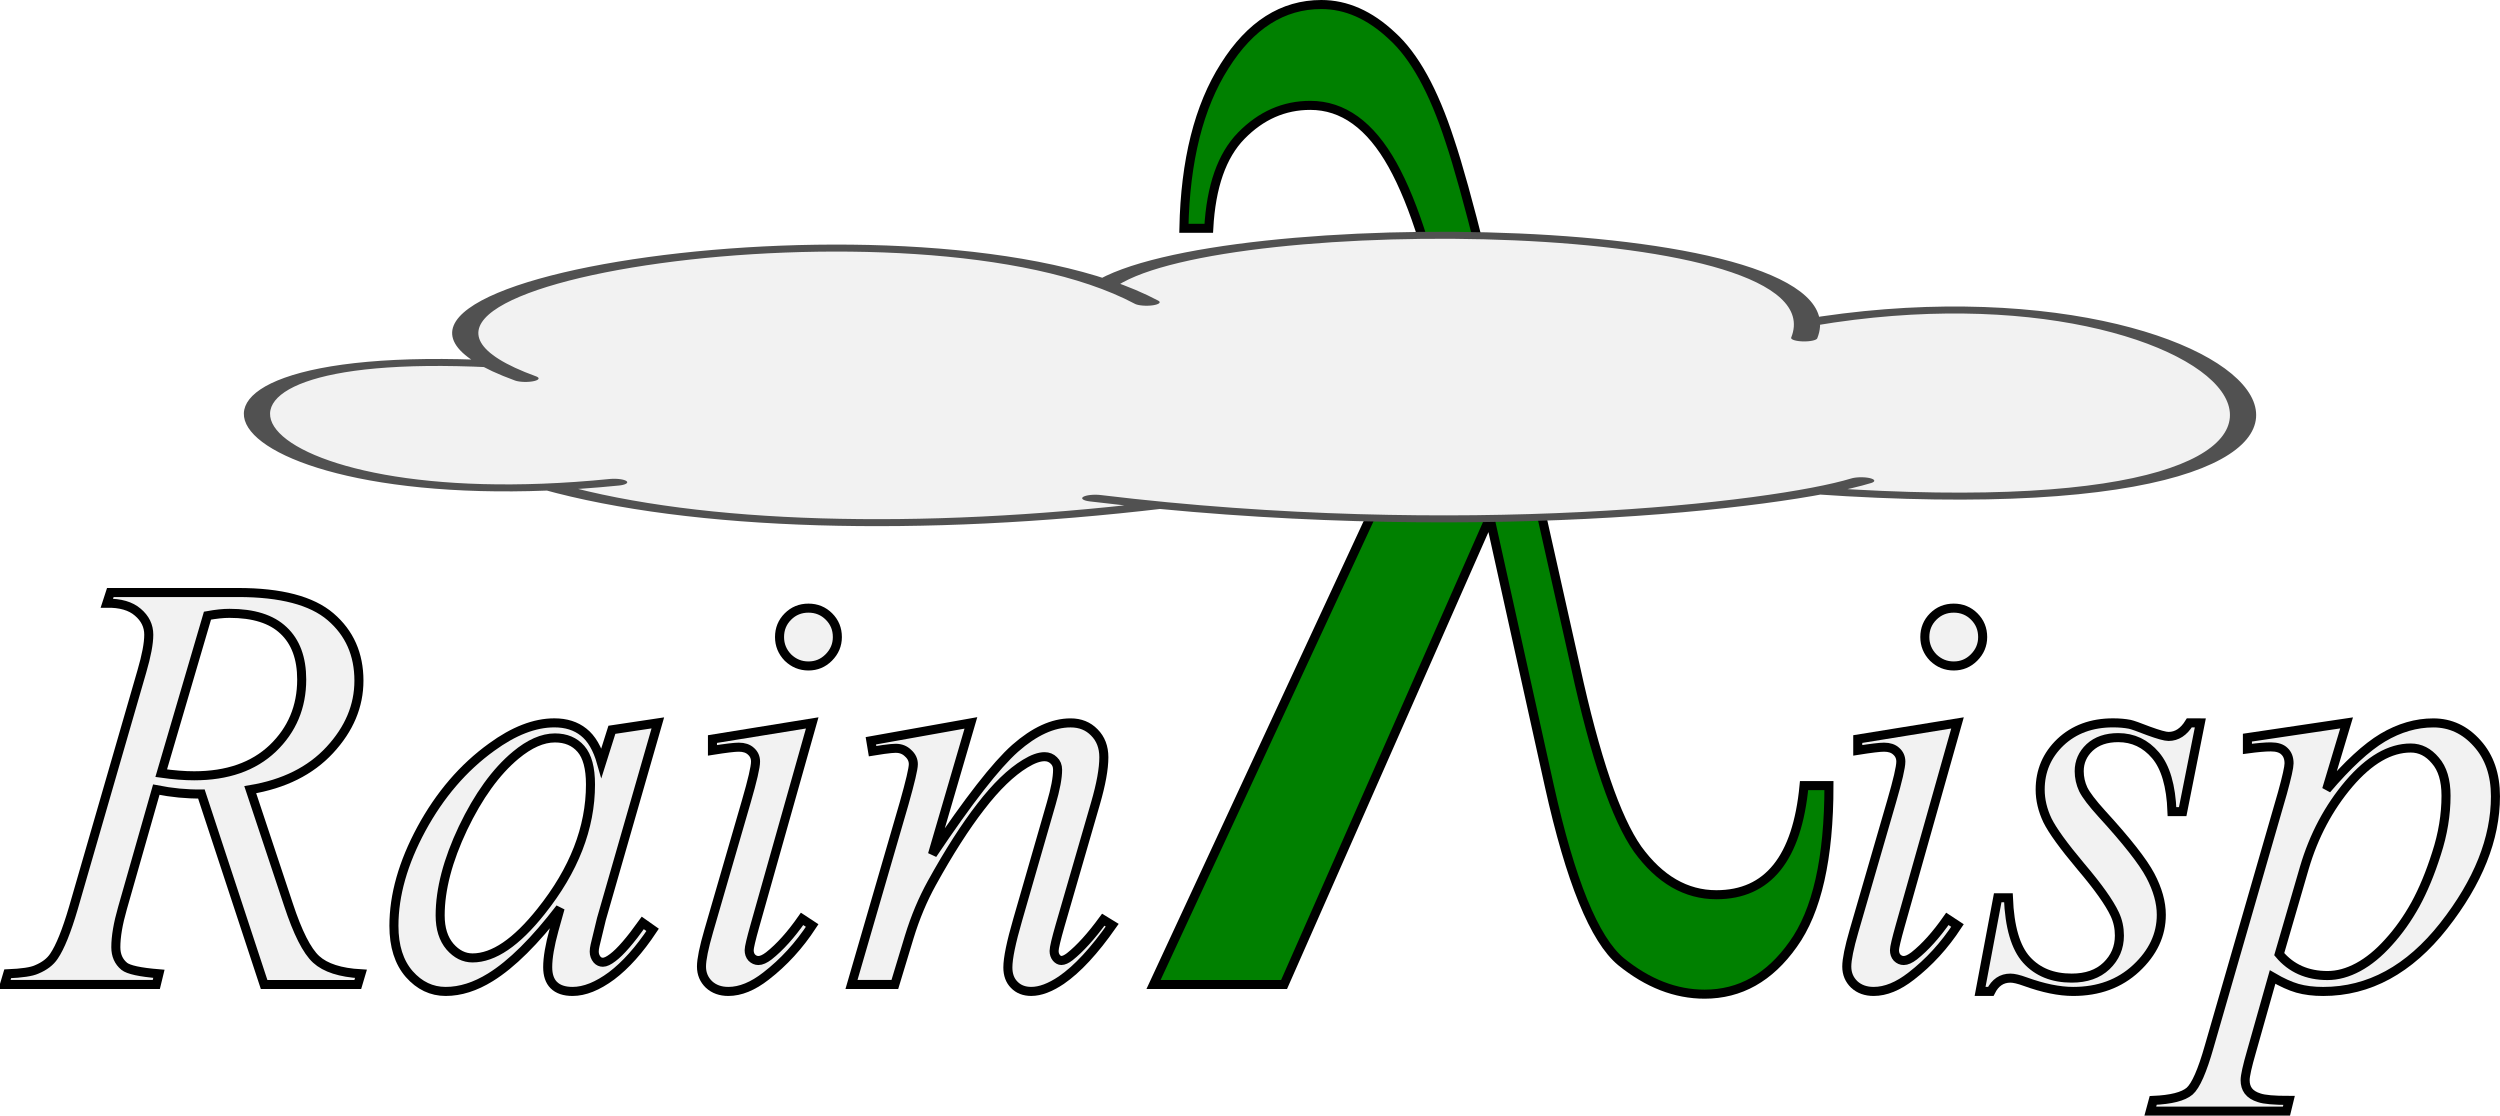
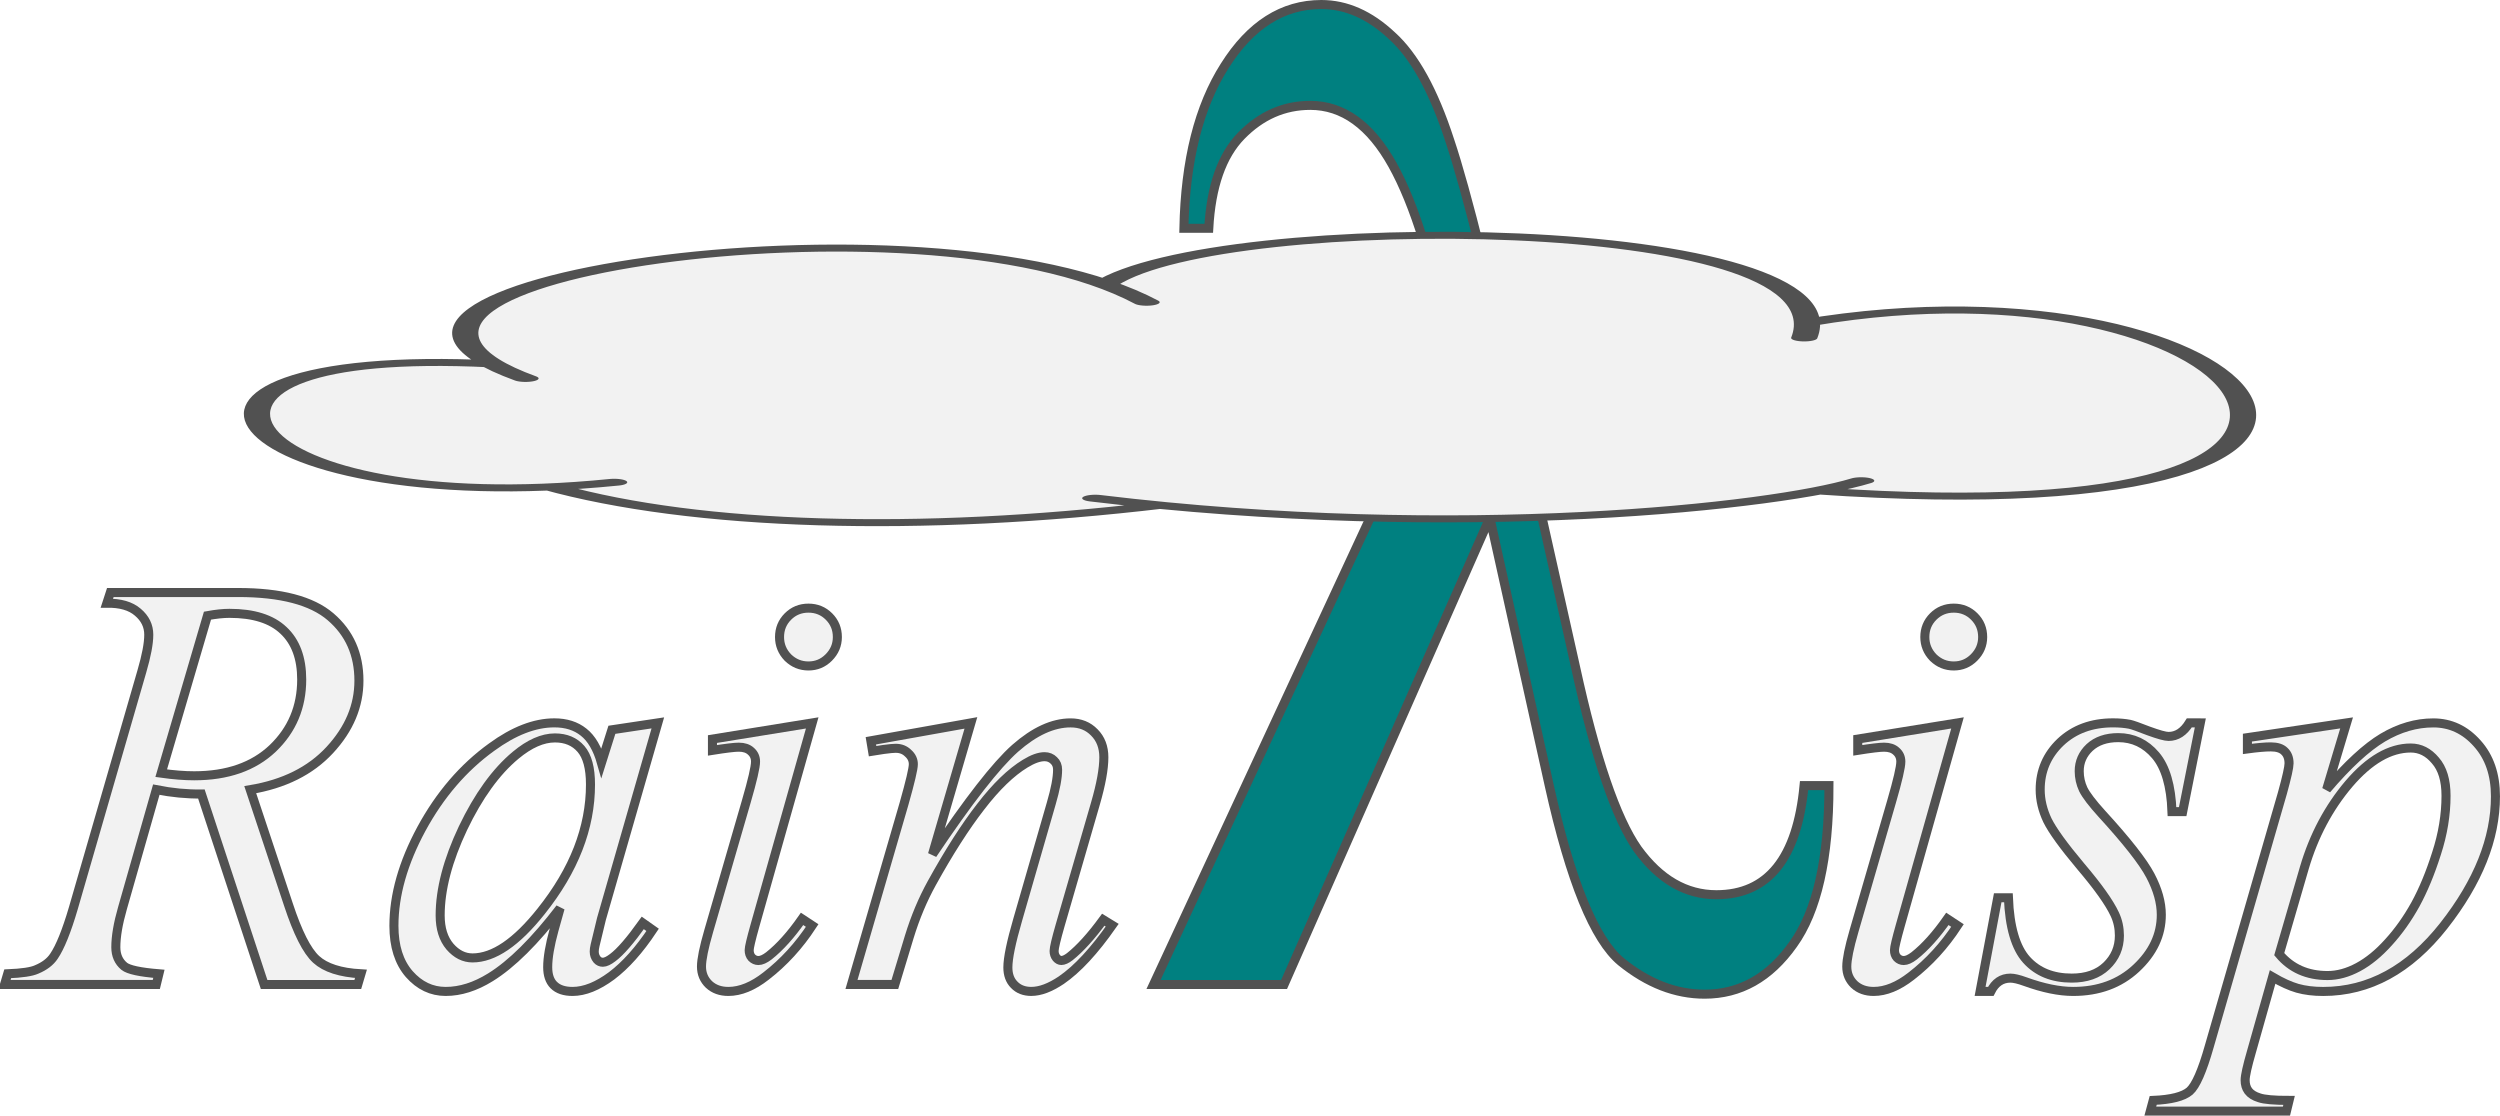
<svg xmlns="http://www.w3.org/2000/svg" xmlns:ns1="https://sketch.io/dtd/" width="148.97mm" height="66.479mm" viewBox="0 0 148.97 66.479" version="1.1" id="svg8">
  <defs id="defs2" />
  <g id="layer1" style="display:inline" transform="translate(-30.51504,-115.2604)">
    <g id="g5009" style="display:inline">
-       <g id="g958">
-         <path d="m 138.017,162.073 h 1.482 q 0,6.502 -2.14,9.465 -2.099,2.963 -5.268,2.963 -2.593,0 -4.979,-1.934 -2.387,-1.975 -4.28,-10.494 l -3.539,-15.967 -12.263,27.819 H 99.251 L 116.864,135.983 q -1.399,-7.366 -3.375,-10.905 -1.975,-3.539 -4.897,-3.539 -2.346,0 -4.115,1.811 -1.728,1.77 -1.934,5.514 h -1.482 q 0.123,-6.049 2.428,-9.671 2.305,-3.663 5.761,-3.663 2.222,0 4.198,1.852 2.016,1.811 3.457,6.255 1.481,4.403 4.568,18.313 l 2.922,13.045 q 1.77,8.107 3.704,10.864 1.975,2.716 4.691,2.716 4.609,0 5.226,-6.502 z" style="font-style:normal;font-variant:normal;font-weight:normal;font-stretch:normal;font-size:192px;line-height:1.25;font-family:'Times New Roman';-inkscape-font-specification:'Times New Roman, Italic';letter-spacing:0px;word-spacing:0px;display:inline;fill:#008000;fill-opacity:1;stroke:#000000;stroke-width:0.539;stroke-miterlimit:4;stroke-dasharray:none;stroke-opacity:1" id="path26" />
-         <g id="g944" style="opacity:0.999;fill:#f2f2f2;fill-opacity:1">
-           <path d="m 46.253,173.925 -3.738,-11.352 q -1.309,0.017 -2.687,-0.258 l -2.015,7.062 q -0.396,1.378 -0.396,2.325 0,0.723 0.5,1.137 0.379,0.31 2.067,0.448 l -0.155,0.637 H 30.785 l 0.189,-0.637 q 1.275,-0.052 1.723,-0.258 0.706,-0.293 1.034,-0.792 0.551,-0.81 1.154,-2.859 l 4.082,-14.108 q 0.413,-1.412 0.413,-2.188 0,-0.792 -0.655,-1.344 -0.637,-0.551 -1.843,-0.534 l 0.207,-0.637 h 7.614 q 3.824,0 5.512,1.447 1.688,1.447 1.688,3.807 0,2.257 -1.74,4.134 -1.723,1.86 -4.737,2.36 l 2.274,6.839 q 0.827,2.515 1.654,3.273 0.827,0.758 2.67,0.861 l -0.189,0.637 z m -6.132,-12.592 q 1.102,0.155 1.964,0.155 2.963,0 4.685,-1.636 1.723,-1.654 1.723,-4.1 0,-1.912 -1.085,-2.928 -1.068,-1.016 -3.221,-1.016 -0.551,0 -1.309,0.138 z" style="font-style:normal;font-weight:normal;font-size:80.367px;line-height:1.25;font-family:sans-serif;letter-spacing:0px;word-spacing:0px;display:inline;fill:#f2f2f2;fill-opacity:1;stroke:#000000;stroke-width:0.539;stroke-miterlimit:4;stroke-dasharray:none;stroke-opacity:1" id="path18" />
-           <path d="m 69.714,158.336 -3.359,11.679 -0.379,1.568 q -0.052,0.224 -0.052,0.379 0,0.276 0.172,0.482 0.138,0.155 0.345,0.155 0.224,0 0.586,-0.276 0.672,-0.5 1.791,-2.067 l 0.586,0.413 q -1.189,1.791 -2.446,2.739 -1.257,0.93 -2.325,0.93 -0.741,0 -1.12,-0.379 -0.362,-0.362 -0.362,-1.068 0,-0.844 0.379,-2.222 l 0.362,-1.292 q -2.257,2.946 -4.151,4.117 -1.361,0.844 -2.67,0.844 -1.257,0 -2.17,-1.034 -0.913,-1.051 -0.913,-2.877 0,-2.739 1.636,-5.771 1.654,-3.049 4.186,-4.875 1.981,-1.447 3.738,-1.447 1.051,0 1.74,0.551 0.706,0.551 1.068,1.826 l 0.62,-1.964 z m -6.132,0.896 q -1.102,0 -2.343,1.034 -1.757,1.464 -3.135,4.341 -1.361,2.877 -1.361,5.202 0,1.171 0.586,1.86 0.586,0.672 1.344,0.672 1.878,0 4.082,-2.773 2.946,-3.686 2.946,-7.562 0,-1.464 -0.568,-2.119 -0.568,-0.655 -1.55,-0.655 z" style="font-style:normal;font-weight:normal;font-size:80.367px;line-height:1.25;font-family:sans-serif;letter-spacing:0px;word-spacing:0px;fill:#f2f2f2;fill-opacity:1;stroke:#000000;stroke-width:0.539;stroke-miterlimit:4;stroke-dasharray:none;stroke-opacity:1" id="path20" />
-           <path d="m 78.689,151.498 q 0.723,0 1.223,0.5 0.5,0.5 0.5,1.223 0,0.706 -0.517,1.223 -0.5,0.5 -1.206,0.5 -0.706,0 -1.223,-0.5 -0.5,-0.517 -0.5,-1.223 0,-0.723 0.5,-1.223 0.5,-0.5 1.223,-0.5 z m 0.224,6.839 -3.411,12.075 q -0.345,1.223 -0.345,1.464 0,0.276 0.155,0.448 0.172,0.172 0.396,0.172 0.258,0 0.62,-0.276 0.982,-0.775 1.981,-2.205 l 0.603,0.396 q -1.171,1.791 -2.756,3.014 -1.171,0.913 -2.239,0.913 -0.706,0 -1.154,-0.413 -0.448,-0.431 -0.448,-1.068 0,-0.637 0.431,-2.119 l 2.239,-7.717 q 0.551,-1.895 0.551,-2.377 0,-0.379 -0.276,-0.62 -0.258,-0.241 -0.723,-0.241 -0.379,0 -1.568,0.189 v -0.672 z" style="font-style:normal;font-weight:normal;font-size:80.367px;line-height:1.25;font-family:sans-serif;letter-spacing:0px;word-spacing:0px;display:inline;fill:#f2f2f2;fill-opacity:1;stroke:#000000;stroke-width:0.539;stroke-miterlimit:4;stroke-dasharray:none;stroke-opacity:1" id="path22" />
-           <path d="m 88.369,158.336 -2.291,7.838 q 3.221,-4.806 4.926,-6.322 1.723,-1.516 3.307,-1.516 0.861,0 1.412,0.568 0.568,0.568 0.568,1.481 0,1.034 -0.5,2.756 l -2.102,7.252 q -0.362,1.257 -0.362,1.533 0,0.241 0.138,0.413 0.138,0.155 0.293,0.155 0.207,0 0.5,-0.224 0.913,-0.723 1.998,-2.205 l 0.534,0.327 q -1.602,2.291 -3.032,3.273 -0.999,0.672 -1.791,0.672 -0.637,0 -1.016,-0.396 -0.379,-0.379 -0.379,-1.034 0,-0.827 0.586,-2.842 l 1.998,-6.925 q 0.379,-1.292 0.379,-2.015 0,-0.345 -0.224,-0.551 -0.224,-0.224 -0.551,-0.224 -0.482,0 -1.154,0.413 -1.275,0.775 -2.653,2.567 -1.378,1.774 -2.911,4.548 -0.81,1.464 -1.344,3.204 l -0.861,2.842 h -2.584 l 3.135,-10.783 q 0.551,-1.946 0.551,-2.343 0,-0.379 -0.31,-0.655 -0.293,-0.293 -0.741,-0.293 -0.207,0 -0.723,0.069 l -0.655,0.103 -0.103,-0.62 z" style="font-style:normal;font-weight:normal;font-size:80.367px;line-height:1.25;font-family:sans-serif;letter-spacing:0px;word-spacing:0px;display:inline;fill:#f2f2f2;fill-opacity:1;stroke:#000000;stroke-width:0.539;stroke-miterlimit:4;stroke-dasharray:none;stroke-opacity:1" id="path24" />
-           <path d="m 146.935,151.498 q 0.723,0 1.223,0.5 0.5,0.5 0.5,1.223 0,0.706 -0.517,1.223 -0.5,0.5 -1.206,0.5 -0.706,0 -1.223,-0.5 -0.5,-0.517 -0.5,-1.223 0,-0.723 0.5,-1.223 0.5,-0.5 1.223,-0.5 z m 0.224,6.839 -3.411,12.075 q -0.345,1.223 -0.345,1.464 0,0.276 0.155,0.448 0.172,0.172 0.396,0.172 0.258,0 0.62,-0.276 0.982,-0.775 1.981,-2.205 l 0.603,0.396 q -1.171,1.791 -2.756,3.014 -1.171,0.913 -2.239,0.913 -0.706,0 -1.154,-0.413 -0.448,-0.431 -0.448,-1.068 0,-0.637 0.431,-2.119 l 2.239,-7.717 q 0.551,-1.895 0.551,-2.377 0,-0.379 -0.276,-0.62 -0.258,-0.241 -0.723,-0.241 -0.379,0 -1.568,0.189 v -0.672 z" style="font-style:normal;font-weight:normal;font-size:80.367px;line-height:1.25;font-family:sans-serif;letter-spacing:0px;word-spacing:0px;fill:#f2f2f2;fill-opacity:1;stroke:#000000;stroke-width:0.539;stroke-miterlimit:4;stroke-dasharray:none;stroke-opacity:1" id="path28" />
-           <path d="m 161.628,158.336 -1.051,5.288 h -0.637 q -0.086,-2.308 -0.982,-3.359 -0.896,-1.051 -2.222,-1.051 -1.068,0 -1.705,0.586 -0.62,0.586 -0.62,1.412 0,0.568 0.241,1.085 0.258,0.517 1.102,1.447 2.239,2.446 2.894,3.686 0.655,1.24 0.655,2.343 0,1.791 -1.499,3.187 -1.481,1.378 -3.755,1.378 -1.24,0 -2.859,-0.586 -0.568,-0.207 -0.878,-0.207 -0.775,0 -1.171,0.792 h -0.637 l 1.051,-5.581 h 0.637 q 0.103,2.618 1.085,3.703 0.982,1.085 2.687,1.085 1.309,0 2.067,-0.723 0.775,-0.741 0.775,-1.809 0,-0.689 -0.276,-1.275 -0.482,-1.034 -2.033,-2.859 -1.533,-1.826 -1.981,-2.739 -0.431,-0.913 -0.431,-1.826 0,-1.671 1.206,-2.825 1.223,-1.154 3.135,-1.154 0.551,0 0.999,0.086 0.241,0.052 1.12,0.396 0.896,0.327 1.189,0.327 0.741,0 1.24,-0.81 z" style="font-style:normal;font-weight:normal;font-size:80.367px;line-height:1.25;font-family:sans-serif;letter-spacing:0px;word-spacing:0px;fill:#f2f2f2;fill-opacity:1;stroke:#000000;stroke-width:0.539;stroke-miterlimit:4;stroke-dasharray:none;stroke-opacity:1" id="path30" />
-           <path d="m 170.344,158.336 -1.189,3.962 q 1.878,-2.205 3.342,-3.083 1.481,-0.878 3.014,-0.878 1.533,0 2.618,1.223 1.085,1.206 1.085,3.152 0,3.79 -3.083,7.717 -3.083,3.91 -7.183,3.91 -0.861,0 -1.533,-0.189 -0.655,-0.189 -1.481,-0.672 l -1.257,4.444 q -0.379,1.309 -0.379,1.705 0,0.379 0.189,0.637 0.207,0.276 0.655,0.413 0.448,0.155 1.774,0.155 l -0.155,0.637 h -8.113 l 0.172,-0.637 q 1.602,-0.069 2.17,-0.551 0.551,-0.482 1.171,-2.67 l 4.358,-15.09 q 0.396,-1.43 0.396,-1.774 0,-0.465 -0.276,-0.723 -0.258,-0.258 -0.81,-0.258 -0.5,0 -1.395,0.121 v -0.672 z m -4.014,13.78 q 1.068,1.275 2.877,1.275 0.896,0 1.826,-0.5 0.93,-0.5 1.809,-1.481 0.896,-0.982 1.602,-2.257 0.706,-1.292 1.257,-3.032 0.568,-1.74 0.568,-3.445 0,-1.378 -0.637,-2.102 -0.62,-0.741 -1.464,-0.741 -1.86,0 -3.686,2.136 -1.809,2.136 -2.653,4.995 z" style="font-style:normal;font-weight:normal;font-size:80.367px;line-height:1.25;font-family:sans-serif;letter-spacing:0px;word-spacing:0px;fill:#f2f2f2;fill-opacity:1;stroke:#000000;stroke-width:0.539;stroke-miterlimit:4;stroke-dasharray:none;stroke-opacity:1" id="path32" />
+       <g id="g926">
+         <path d="m 138.017,162.073 h 1.482 q 0,6.502 -2.14,9.465 -2.099,2.963 -5.268,2.963 -2.593,0 -4.979,-1.934 -2.387,-1.975 -4.28,-10.494 l -3.539,-15.967 -12.263,27.819 H 99.251 L 116.864,135.983 q -1.399,-7.366 -3.375,-10.905 -1.975,-3.539 -4.897,-3.539 -2.346,0 -4.115,1.811 -1.728,1.77 -1.934,5.514 h -1.482 q 0.123,-6.049 2.428,-9.671 2.305,-3.663 5.761,-3.663 2.222,0 4.198,1.852 2.016,1.811 3.457,6.255 1.481,4.403 4.568,18.313 l 2.922,13.045 q 1.77,8.107 3.704,10.864 1.975,2.716 4.691,2.716 4.609,0 5.226,-6.502 z" style="font-style:normal;font-variant:normal;font-weight:normal;font-stretch:normal;font-size:192px;line-height:1.25;font-family:'Times New Roman';-inkscape-font-specification:'Times New Roman, Italic';letter-spacing:0px;word-spacing:0px;display:inline;fill:#008080;fill-opacity:1;stroke:#515151;stroke-width:0.539;stroke-miterlimit:4;stroke-dasharray:none;stroke-opacity:1" id="path26" />
+         <g id="g944" style="opacity:0.999;fill:#f2f2f2;fill-opacity:1;stroke:#515151;stroke-opacity:1">
+           <path d="m 46.253,173.925 -3.738,-11.352 q -1.309,0.017 -2.687,-0.258 l -2.015,7.062 q -0.396,1.378 -0.396,2.325 0,0.723 0.5,1.137 0.379,0.31 2.067,0.448 l -0.155,0.637 H 30.785 l 0.189,-0.637 q 1.275,-0.052 1.723,-0.258 0.706,-0.293 1.034,-0.792 0.551,-0.81 1.154,-2.859 l 4.082,-14.108 q 0.413,-1.412 0.413,-2.188 0,-0.792 -0.655,-1.344 -0.637,-0.551 -1.843,-0.534 l 0.207,-0.637 h 7.614 q 3.824,0 5.512,1.447 1.688,1.447 1.688,3.807 0,2.257 -1.74,4.134 -1.723,1.86 -4.737,2.36 l 2.274,6.839 q 0.827,2.515 1.654,3.273 0.827,0.758 2.67,0.861 l -0.189,0.637 z m -6.132,-12.592 q 1.102,0.155 1.964,0.155 2.963,0 4.685,-1.636 1.723,-1.654 1.723,-4.1 0,-1.912 -1.085,-2.928 -1.068,-1.016 -3.221,-1.016 -0.551,0 -1.309,0.138 z" style="font-style:normal;font-weight:normal;font-size:80.367px;line-height:1.25;font-family:sans-serif;letter-spacing:0px;word-spacing:0px;display:inline;fill:#f2f2f2;fill-opacity:1;stroke:#515151;stroke-width:0.539;stroke-miterlimit:4;stroke-dasharray:none;stroke-opacity:1" id="path18" />
+           <path d="m 69.714,158.336 -3.359,11.679 -0.379,1.568 q -0.052,0.224 -0.052,0.379 0,0.276 0.172,0.482 0.138,0.155 0.345,0.155 0.224,0 0.586,-0.276 0.672,-0.5 1.791,-2.067 l 0.586,0.413 q -1.189,1.791 -2.446,2.739 -1.257,0.93 -2.325,0.93 -0.741,0 -1.12,-0.379 -0.362,-0.362 -0.362,-1.068 0,-0.844 0.379,-2.222 l 0.362,-1.292 q -2.257,2.946 -4.151,4.117 -1.361,0.844 -2.67,0.844 -1.257,0 -2.17,-1.034 -0.913,-1.051 -0.913,-2.877 0,-2.739 1.636,-5.771 1.654,-3.049 4.186,-4.875 1.981,-1.447 3.738,-1.447 1.051,0 1.74,0.551 0.706,0.551 1.068,1.826 l 0.62,-1.964 z m -6.132,0.896 q -1.102,0 -2.343,1.034 -1.757,1.464 -3.135,4.341 -1.361,2.877 -1.361,5.202 0,1.171 0.586,1.86 0.586,0.672 1.344,0.672 1.878,0 4.082,-2.773 2.946,-3.686 2.946,-7.562 0,-1.464 -0.568,-2.119 -0.568,-0.655 -1.55,-0.655 z" style="font-style:normal;font-weight:normal;font-size:80.367px;line-height:1.25;font-family:sans-serif;letter-spacing:0px;word-spacing:0px;fill:#f2f2f2;fill-opacity:1;stroke:#515151;stroke-width:0.539;stroke-miterlimit:4;stroke-dasharray:none;stroke-opacity:1" id="path20" />
+           <path d="m 78.689,151.498 q 0.723,0 1.223,0.5 0.5,0.5 0.5,1.223 0,0.706 -0.517,1.223 -0.5,0.5 -1.206,0.5 -0.706,0 -1.223,-0.5 -0.5,-0.517 -0.5,-1.223 0,-0.723 0.5,-1.223 0.5,-0.5 1.223,-0.5 z m 0.224,6.839 -3.411,12.075 q -0.345,1.223 -0.345,1.464 0,0.276 0.155,0.448 0.172,0.172 0.396,0.172 0.258,0 0.62,-0.276 0.982,-0.775 1.981,-2.205 l 0.603,0.396 q -1.171,1.791 -2.756,3.014 -1.171,0.913 -2.239,0.913 -0.706,0 -1.154,-0.413 -0.448,-0.431 -0.448,-1.068 0,-0.637 0.431,-2.119 l 2.239,-7.717 q 0.551,-1.895 0.551,-2.377 0,-0.379 -0.276,-0.62 -0.258,-0.241 -0.723,-0.241 -0.379,0 -1.568,0.189 v -0.672 z" style="font-style:normal;font-weight:normal;font-size:80.367px;line-height:1.25;font-family:sans-serif;letter-spacing:0px;word-spacing:0px;display:inline;fill:#f2f2f2;fill-opacity:1;stroke:#515151;stroke-width:0.539;stroke-miterlimit:4;stroke-dasharray:none;stroke-opacity:1" id="path22" />
+           <path d="m 88.369,158.336 -2.291,7.838 q 3.221,-4.806 4.926,-6.322 1.723,-1.516 3.307,-1.516 0.861,0 1.412,0.568 0.568,0.568 0.568,1.481 0,1.034 -0.5,2.756 l -2.102,7.252 q -0.362,1.257 -0.362,1.533 0,0.241 0.138,0.413 0.138,0.155 0.293,0.155 0.207,0 0.5,-0.224 0.913,-0.723 1.998,-2.205 l 0.534,0.327 q -1.602,2.291 -3.032,3.273 -0.999,0.672 -1.791,0.672 -0.637,0 -1.016,-0.396 -0.379,-0.379 -0.379,-1.034 0,-0.827 0.586,-2.842 l 1.998,-6.925 q 0.379,-1.292 0.379,-2.015 0,-0.345 -0.224,-0.551 -0.224,-0.224 -0.551,-0.224 -0.482,0 -1.154,0.413 -1.275,0.775 -2.653,2.567 -1.378,1.774 -2.911,4.548 -0.81,1.464 -1.344,3.204 l -0.861,2.842 h -2.584 l 3.135,-10.783 q 0.551,-1.946 0.551,-2.343 0,-0.379 -0.31,-0.655 -0.293,-0.293 -0.741,-0.293 -0.207,0 -0.723,0.069 l -0.655,0.103 -0.103,-0.62 z" style="font-style:normal;font-weight:normal;font-size:80.367px;line-height:1.25;font-family:sans-serif;letter-spacing:0px;word-spacing:0px;display:inline;fill:#f2f2f2;fill-opacity:1;stroke:#515151;stroke-width:0.539;stroke-miterlimit:4;stroke-dasharray:none;stroke-opacity:1" id="path24" />
+           <path d="m 146.935,151.498 q 0.723,0 1.223,0.5 0.5,0.5 0.5,1.223 0,0.706 -0.517,1.223 -0.5,0.5 -1.206,0.5 -0.706,0 -1.223,-0.5 -0.5,-0.517 -0.5,-1.223 0,-0.723 0.5,-1.223 0.5,-0.5 1.223,-0.5 z m 0.224,6.839 -3.411,12.075 q -0.345,1.223 -0.345,1.464 0,0.276 0.155,0.448 0.172,0.172 0.396,0.172 0.258,0 0.62,-0.276 0.982,-0.775 1.981,-2.205 l 0.603,0.396 q -1.171,1.791 -2.756,3.014 -1.171,0.913 -2.239,0.913 -0.706,0 -1.154,-0.413 -0.448,-0.431 -0.448,-1.068 0,-0.637 0.431,-2.119 l 2.239,-7.717 q 0.551,-1.895 0.551,-2.377 0,-0.379 -0.276,-0.62 -0.258,-0.241 -0.723,-0.241 -0.379,0 -1.568,0.189 v -0.672 z" style="font-style:normal;font-weight:normal;font-size:80.367px;line-height:1.25;font-family:sans-serif;letter-spacing:0px;word-spacing:0px;fill:#f2f2f2;fill-opacity:1;stroke:#515151;stroke-width:0.539;stroke-miterlimit:4;stroke-dasharray:none;stroke-opacity:1" id="path28" />
+           <path d="m 161.628,158.336 -1.051,5.288 h -0.637 q -0.086,-2.308 -0.982,-3.359 -0.896,-1.051 -2.222,-1.051 -1.068,0 -1.705,0.586 -0.62,0.586 -0.62,1.412 0,0.568 0.241,1.085 0.258,0.517 1.102,1.447 2.239,2.446 2.894,3.686 0.655,1.24 0.655,2.343 0,1.791 -1.499,3.187 -1.481,1.378 -3.755,1.378 -1.24,0 -2.859,-0.586 -0.568,-0.207 -0.878,-0.207 -0.775,0 -1.171,0.792 h -0.637 l 1.051,-5.581 h 0.637 q 0.103,2.618 1.085,3.703 0.982,1.085 2.687,1.085 1.309,0 2.067,-0.723 0.775,-0.741 0.775,-1.809 0,-0.689 -0.276,-1.275 -0.482,-1.034 -2.033,-2.859 -1.533,-1.826 -1.981,-2.739 -0.431,-0.913 -0.431,-1.826 0,-1.671 1.206,-2.825 1.223,-1.154 3.135,-1.154 0.551,0 0.999,0.086 0.241,0.052 1.12,0.396 0.896,0.327 1.189,0.327 0.741,0 1.24,-0.81 z" style="font-style:normal;font-weight:normal;font-size:80.367px;line-height:1.25;font-family:sans-serif;letter-spacing:0px;word-spacing:0px;fill:#f2f2f2;fill-opacity:1;stroke:#515151;stroke-width:0.539;stroke-miterlimit:4;stroke-dasharray:none;stroke-opacity:1" id="path30" />
+           <path d="m 170.344,158.336 -1.189,3.962 q 1.878,-2.205 3.342,-3.083 1.481,-0.878 3.014,-0.878 1.533,0 2.618,1.223 1.085,1.206 1.085,3.152 0,3.79 -3.083,7.717 -3.083,3.91 -7.183,3.91 -0.861,0 -1.533,-0.189 -0.655,-0.189 -1.481,-0.672 l -1.257,4.444 q -0.379,1.309 -0.379,1.705 0,0.379 0.189,0.637 0.207,0.276 0.655,0.413 0.448,0.155 1.774,0.155 l -0.155,0.637 h -8.113 l 0.172,-0.637 q 1.602,-0.069 2.17,-0.551 0.551,-0.482 1.171,-2.67 l 4.358,-15.09 q 0.396,-1.43 0.396,-1.774 0,-0.465 -0.276,-0.723 -0.258,-0.258 -0.81,-0.258 -0.5,0 -1.395,0.121 v -0.672 z m -4.014,13.78 q 1.068,1.275 2.877,1.275 0.896,0 1.826,-0.5 0.93,-0.5 1.809,-1.481 0.896,-0.982 1.602,-2.257 0.706,-1.292 1.257,-3.032 0.568,-1.74 0.568,-3.445 0,-1.378 -0.637,-2.102 -0.62,-0.741 -1.464,-0.741 -1.86,0 -3.686,2.136 -1.809,2.136 -2.653,4.995 z" style="font-style:normal;font-weight:normal;font-size:80.367px;line-height:1.25;font-family:sans-serif;letter-spacing:0px;word-spacing:0px;fill:#f2f2f2;fill-opacity:1;stroke:#515151;stroke-width:0.539;stroke-miterlimit:4;stroke-dasharray:none;stroke-opacity:1" id="path32" />
        </g>
        <g style="display:inline" ns1:tool="clipart" transform="matrix(0.1561793,0,0,0.04167533,45.04542,129.0713)" id="g4522">
          <path d="M 455.53,5 C 401.04,5.37 347.29,30.142 328.62,75.094 237.37,-46.086 36.67,67.639 94.91,188.914 c -138.11,-25.64 -106.39,197.57 22.47,175.81 55.32,57.59 140.17,67.01 232,26.28 h 0.06 c 111.01,40.42 207.56,10.29 251.09,-20.56 261.28,68.17 167.31,-349.25 -4.15,-240.35 C 595.04,43.367 524.69,4.534 455.53,5.004 Z" ns1:uid="1" style="display:inline;fill:#f2f2f2" id="path4518" />
          <path d="m 328.62,75.09 c 44.244,-106.55 285.63,-99.7 266.72,76.688 m 1.038,-21.692 c 171.46,-108.91 265.44,308.51 4.154,240.33 m 16.534,-14.423 c -31.756,36.108 -153.17,87.922 -292.21,24.984 m 24.506,10.003 c -91.82,40.73 -176.65,31.33 -231.98,-26.26 m 23.893,-6.545 c -148.4,55.62 -192.67,-196.43 -46.38,-169.27 m 12.562,20.78 c -99.64,-135.93 151.77,-278.65 236.96,-108.95" ns1:uid="2" style="display:inline;fill:none;stroke:#515151;stroke-width:10;stroke-linecap:round;stroke-linejoin:round" id="path4520" />
        </g>
      </g>
    </g>
  </g>
</svg>
